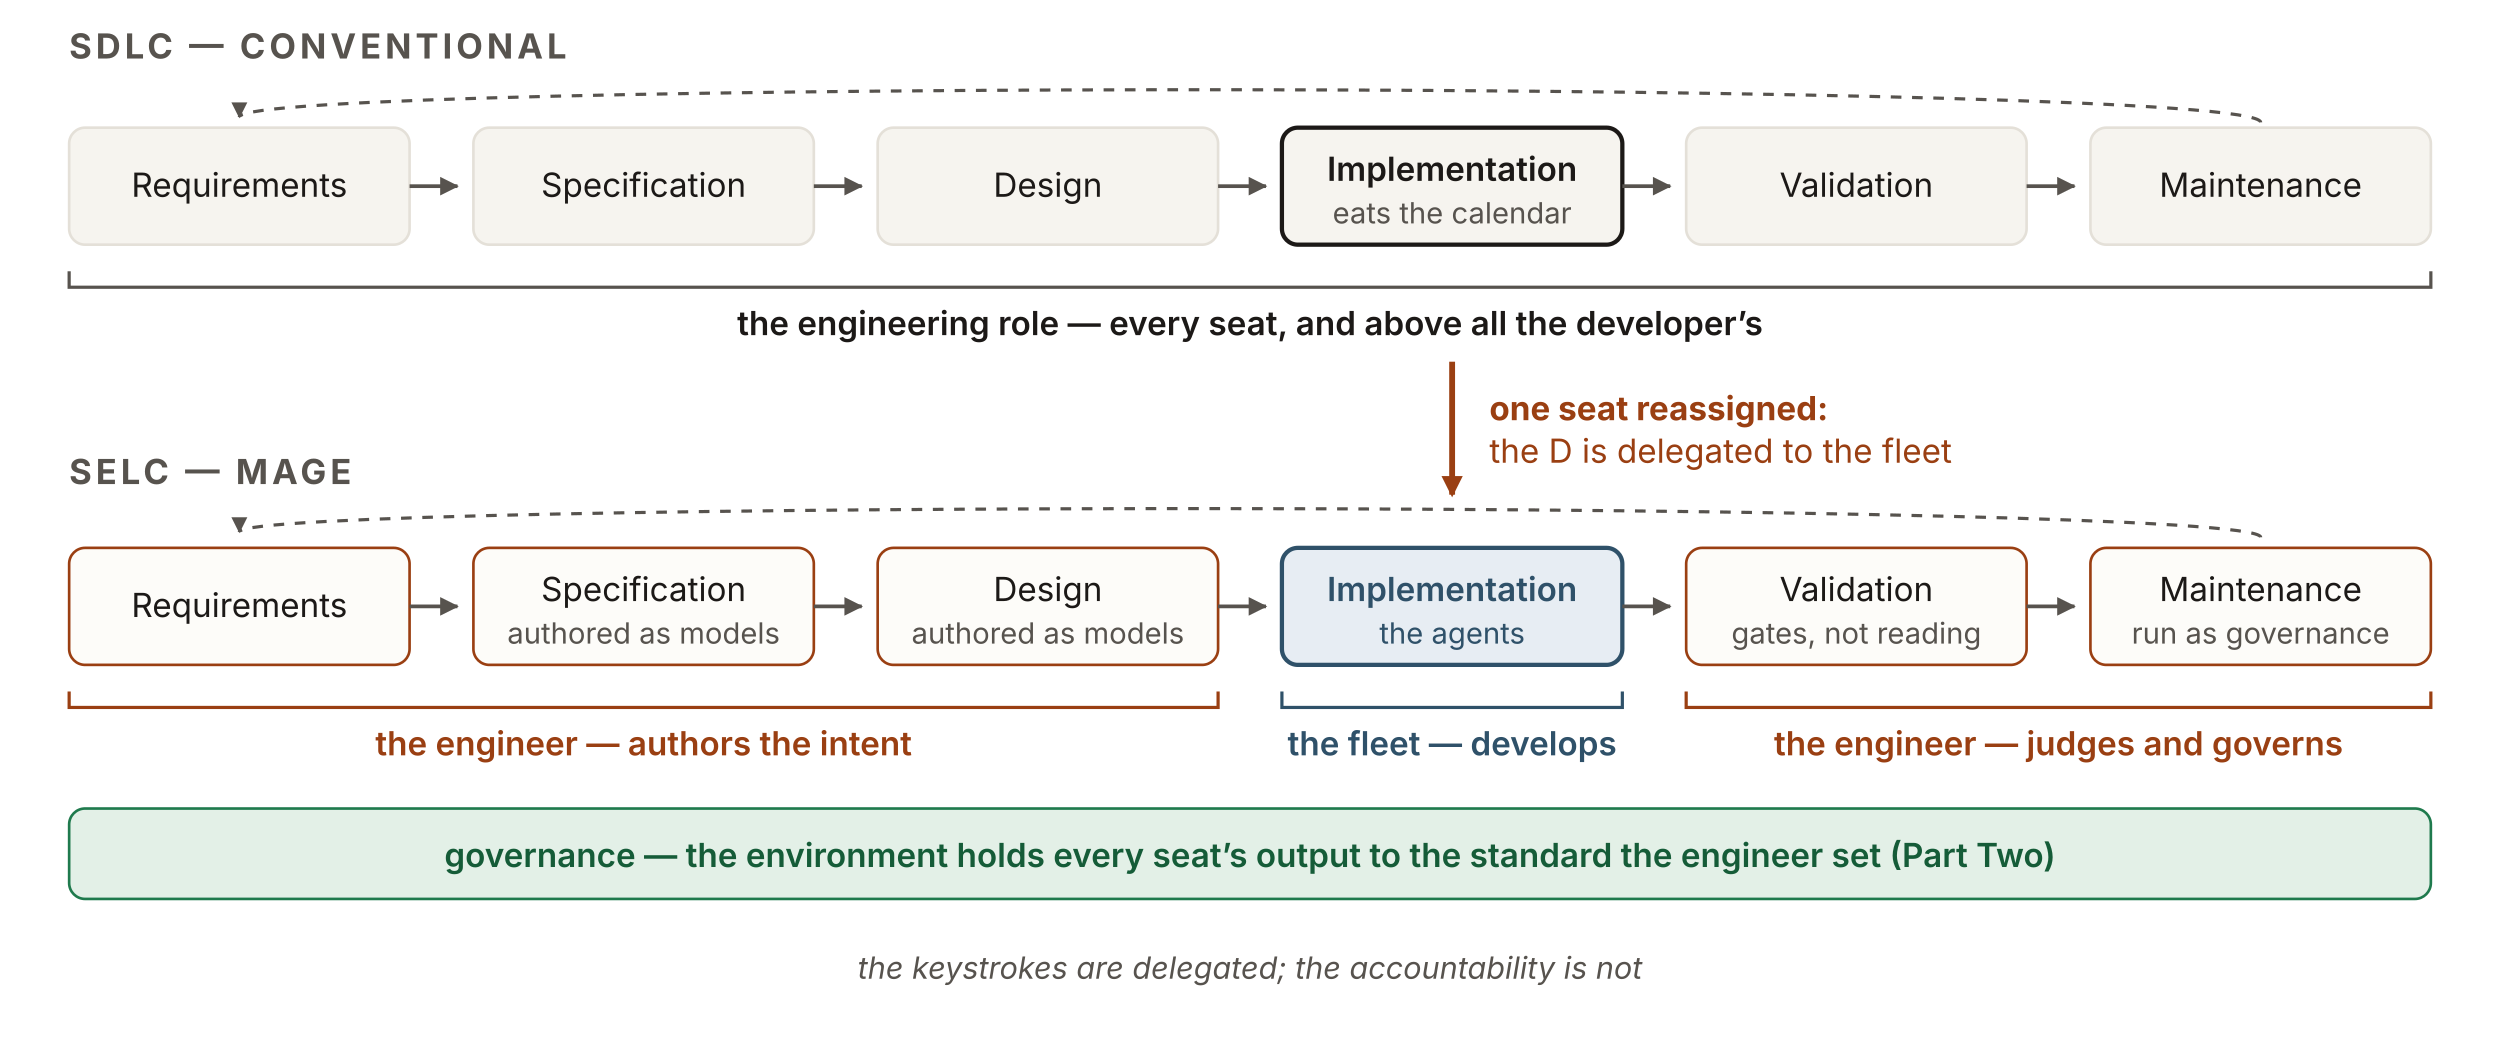
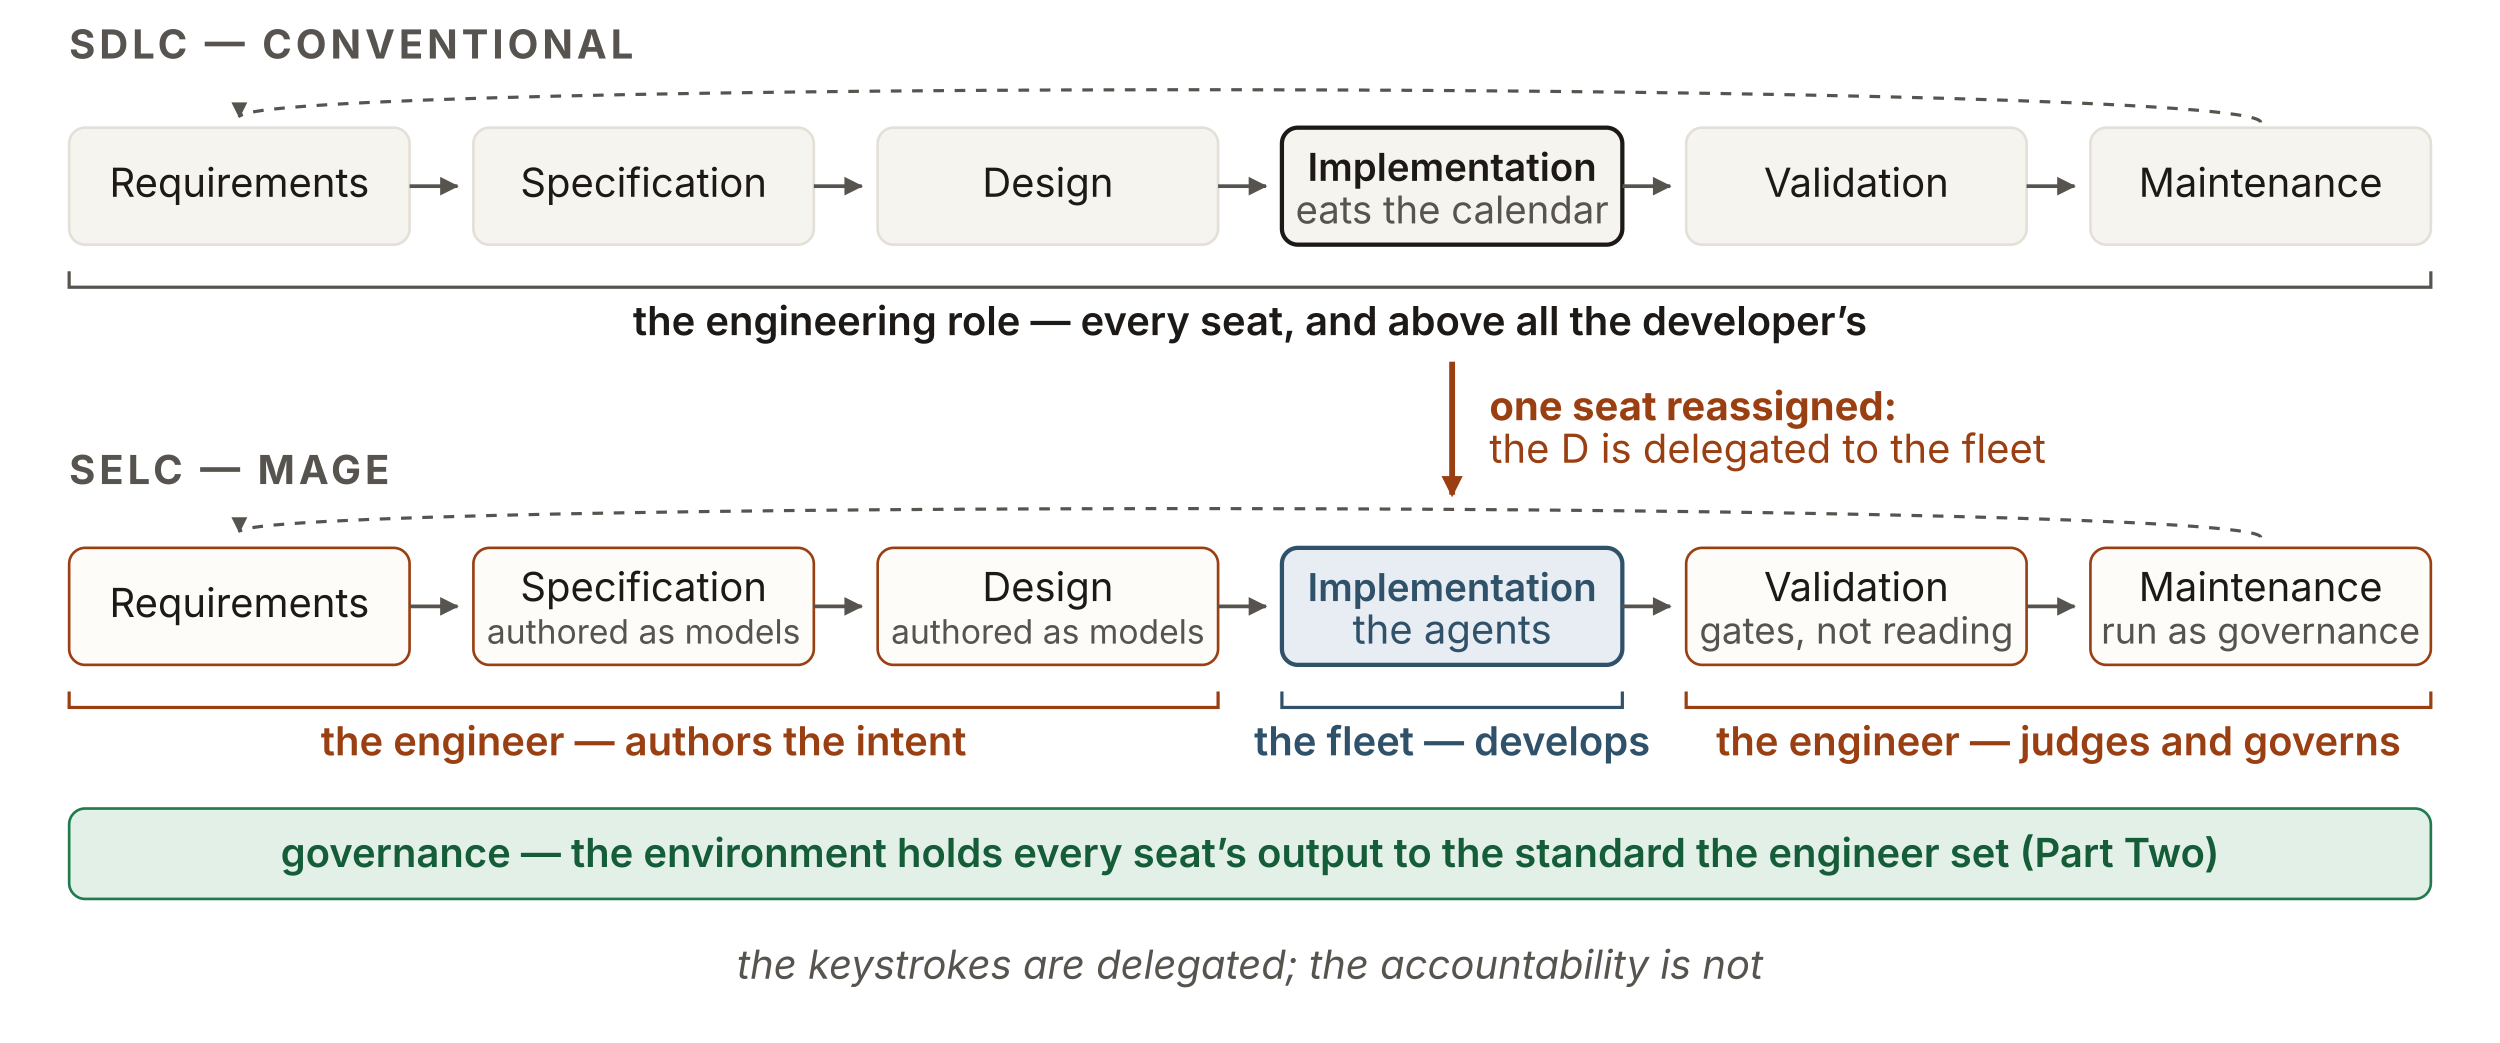
<svg xmlns="http://www.w3.org/2000/svg" viewBox="0 0 940 392" font-family="'Source Sans 3', -apple-system, 'Segoe UI', sans-serif" role="img" aria-labelledby="s2s-title s2s-desc">
  <defs>
    <marker id="arr-ink" viewBox="0 0 8 8" markerWidth="8" markerHeight="8" refX="6.5" refY="3.5" orient="auto" markerUnits="userSpaceOnUse">
      <path d="M0,0 L7,3.5 L0,7 Z" fill="#57534e" />
    </marker>
    <marker id="arr-accent" viewBox="0 0 9 9" markerWidth="9" markerHeight="9" refX="7" refY="4" orient="auto" markerUnits="userSpaceOnUse">
      <path d="M0,0 L8,4 L0,8 Z" fill="#9a3f12" />
    </marker>
    <marker id="arr-cycle" viewBox="0 0 7 7" markerWidth="7" markerHeight="7" refX="5.5" refY="3" orient="auto" markerUnits="userSpaceOnUse">
      <path d="M0,0 L6,3 L0,6 Z" fill="#57534e" />
    </marker>
  </defs>
-   <text x="26" y="22" font-size="13" font-weight="700" fill="#57534e" letter-spacing="1.5">SDLC — CONVENTIONAL</text>
+   <text x="26" y="22" font-size="15.04" font-weight="700" fill="#57534e" letter-spacing="1.5">SDLC — CONVENTIONAL</text>
  <path d="M 850 46 C 850 30, 90 30, 90 44" fill="none" stroke="#57534e" stroke-width="1.2" stroke-dasharray="4 4" marker-end="url(#arr-cycle)" />
-   <g font-size="12.5" text-anchor="middle" fill="#1c1917" word-spacing="1.2">
+   <g font-size="15.04" text-anchor="middle" fill="#1c1917" word-spacing="1.2">
    <rect x="26" y="48" width="128" height="44" rx="6" fill="#f6f4ef" stroke="#e4e0d8" />
    <text x="90" y="74">Requirements</text>
    <rect x="178" y="48" width="128" height="44" rx="6" fill="#f6f4ef" stroke="#e4e0d8" />
    <text x="242" y="74">Specification</text>
    <rect x="330" y="48" width="128" height="44" rx="6" fill="#f6f4ef" stroke="#e4e0d8" />
    <text x="394" y="74">Design</text>
    <rect x="482" y="48" width="128" height="44" rx="6" fill="#f6f4ef" stroke="#1c1917" stroke-width="1.6" />
-     <text x="546" y="68" font-weight="600">Implementation</text>
-     <text x="546" y="84" font-size="11" fill="#57534e">eats the calendar</text>
+     <text font-size="14.45" x="546" y="68" font-weight="600">Implementation</text>
+     <text x="546" y="84" font-size="14.41" fill="#57534e">eats the calendar</text>
    <rect x="634" y="48" width="128" height="44" rx="6" fill="#f6f4ef" stroke="#e4e0d8" />
    <text x="698" y="74">Validation</text>
    <rect x="786" y="48" width="128" height="44" rx="6" fill="#f6f4ef" stroke="#e4e0d8" />
    <text x="850" y="74">Maintenance</text>
  </g>
  <g stroke="#57534e" stroke-width="1.4">
    <line x1="154" y1="70" x2="172" y2="70" marker-end="url(#arr-ink)" />
    <line x1="306" y1="70" x2="324" y2="70" marker-end="url(#arr-ink)" />
    <line x1="458" y1="70" x2="476" y2="70" marker-end="url(#arr-ink)" />
    <line x1="610" y1="70" x2="628" y2="70" marker-end="url(#arr-ink)" />
    <line x1="762" y1="70" x2="780" y2="70" marker-end="url(#arr-ink)" />
  </g>
  <path d="M 26 102 L 26 108 L 914 108 L 914 102" fill="none" stroke="#57534e" stroke-width="1.2" />
-   <text x="470" y="126" font-size="12.5" text-anchor="middle" fill="#1c1917" font-weight="600">the engineering role — every seat, and above all the developer’s</text>
+   <text x="470" y="126" font-size="15.04" text-anchor="middle" fill="#1c1917" font-weight="600">the engineering role — every seat, and above all the developer’s</text>
  <line x1="546" y1="136" x2="546" y2="186" stroke="#9a3f12" stroke-width="2.2" marker-end="url(#arr-accent)" />
-   <text x="560" y="158" font-size="12.5" fill="#9a3f12" font-weight="700">one seat reassigned:</text>
-   <text x="560" y="174" font-size="12.5" fill="#9a3f12">the D is delegated to the fleet</text>
-   <text x="26" y="182" font-size="13" font-weight="700" fill="#57534e" letter-spacing="1.5">SELC — MAGE</text>
+   <text x="560" y="158" font-size="15.04" fill="#9a3f12" font-weight="700">one seat reassigned:</text>
+   <text x="560" y="174" font-size="15.04" fill="#9a3f12">the D is delegated to the fleet</text>
+   <text x="26" y="182" font-size="15.04" font-weight="700" fill="#57534e" letter-spacing="1.5">SELC — MAGE</text>
  <path d="M 850 202 C 850 188, 90 188, 90 200" fill="none" stroke="#57534e" stroke-width="1.2" stroke-dasharray="4 4" marker-end="url(#arr-cycle)" />
-   <g font-size="12.5" text-anchor="middle" fill="#1c1917" word-spacing="1.2">
+   <g font-size="15.04" text-anchor="middle" fill="#1c1917" word-spacing="1.2">
    <rect x="26" y="206" width="128" height="44" rx="6" fill="#fdfcf9" stroke="#9a3f12" />
    <text x="90" y="232">Requirements</text>
    <rect x="178" y="206" width="128" height="44" rx="6" fill="#fdfcf9" stroke="#9a3f12" />
    <text x="242" y="226">Specification</text>
-     <text x="242" y="242" font-size="11" fill="#57534e">authored as models</text>
+     <text x="242" y="242" font-size="12.65" fill="#57534e">authored as models</text>
    <rect x="330" y="206" width="128" height="44" rx="6" fill="#fdfcf9" stroke="#9a3f12" />
    <text x="394" y="226">Design</text>
-     <text x="394" y="242" font-size="11" fill="#57534e">authored as models</text>
+     <text x="394" y="242" font-size="12.65" fill="#57534e">authored as models</text>
    <rect x="482" y="206" width="128" height="44" rx="6" fill="#e7edf3" stroke="#2f5169" stroke-width="1.6" />
-     <text x="546" y="226" font-weight="600" fill="#2f5169">Implementation</text>
-     <text x="546" y="242" font-size="11" fill="#2f5169">the agents</text>
+     <text font-size="14.45" x="546" y="226" font-weight="600" fill="#2f5169">Implementation</text>
+     <text x="546" y="242" font-size="15.04" fill="#2f5169">the agents</text>
    <rect x="634" y="206" width="128" height="44" rx="6" fill="#fdfcf9" stroke="#9a3f12" />
    <text x="698" y="226">Validation</text>
-     <text x="698" y="242" font-size="11" fill="#57534e">gates, not reading</text>
+     <text x="698" y="242" font-size="13.82" fill="#57534e">gates, not reading</text>
    <rect x="786" y="206" width="128" height="44" rx="6" fill="#fdfcf9" stroke="#9a3f12" />
    <text x="850" y="226">Maintenance</text>
-     <text x="850" y="242" font-size="11" fill="#57534e">run as governance</text>
+     <text x="850" y="242" font-size="13.6" fill="#57534e">run as governance</text>
  </g>
  <g stroke="#57534e" stroke-width="1.4">
    <line x1="154" y1="228" x2="172" y2="228" marker-end="url(#arr-ink)" />
    <line x1="306" y1="228" x2="324" y2="228" marker-end="url(#arr-ink)" />
    <line x1="458" y1="228" x2="476" y2="228" marker-end="url(#arr-ink)" />
    <line x1="610" y1="228" x2="628" y2="228" marker-end="url(#arr-ink)" />
    <line x1="762" y1="228" x2="780" y2="228" marker-end="url(#arr-ink)" />
  </g>
  <path d="M 26 260 L 26 266 L 458 266 L 458 260" fill="none" stroke="#9a3f12" stroke-width="1.2" />
-   <text x="242" y="284" font-size="12.5" text-anchor="middle" fill="#9a3f12" font-weight="600">the engineer — authors the intent</text>
+   <text x="242" y="284" font-size="15.04" text-anchor="middle" fill="#9a3f12" font-weight="600">the engineer — authors the intent</text>
  <path d="M 482 260 L 482 266 L 610 266 L 610 260" fill="none" stroke="#2f5169" stroke-width="1.2" />
-   <text x="546" y="284" font-size="12.5" text-anchor="middle" fill="#2f5169" font-weight="600">the fleet — develops</text>
+   <text x="546" y="284" font-size="15.04" text-anchor="middle" fill="#2f5169" font-weight="600">the fleet — develops</text>
  <path d="M 634 260 L 634 266 L 914 266 L 914 260" fill="none" stroke="#9a3f12" stroke-width="1.2" />
-   <text x="774" y="284" font-size="12.5" text-anchor="middle" fill="#9a3f12" font-weight="600">the engineer — judges and governs</text>
+   <text x="774" y="284" font-size="15.04" text-anchor="middle" fill="#9a3f12" font-weight="600">the engineer — judges and governs</text>
  <rect x="26" y="304" width="888" height="34" rx="6" fill="#e3f0e7" stroke="#1f7a4d" />
-   <text x="470" y="326" font-size="12.5" text-anchor="middle" fill="#155c38" font-weight="600">governance — the environment holds every seat’s output to the standard the engineer set (Part Two)</text>
-   <text x="470" y="368" font-size="11.5" text-anchor="middle" fill="#57534e" font-style="italic">the keystrokes are delegated; the accountability is not</text>
+   <text x="470" y="326" font-size="15.04" text-anchor="middle" fill="#155c38" font-weight="600">governance — the environment holds every seat’s output to the standard the engineer set (Part Two)</text>
+   <text x="470" y="368" font-size="15.04" text-anchor="middle" fill="#57534e" font-style="italic">the keystrokes are delegated; the accountability is not</text>
</svg>
